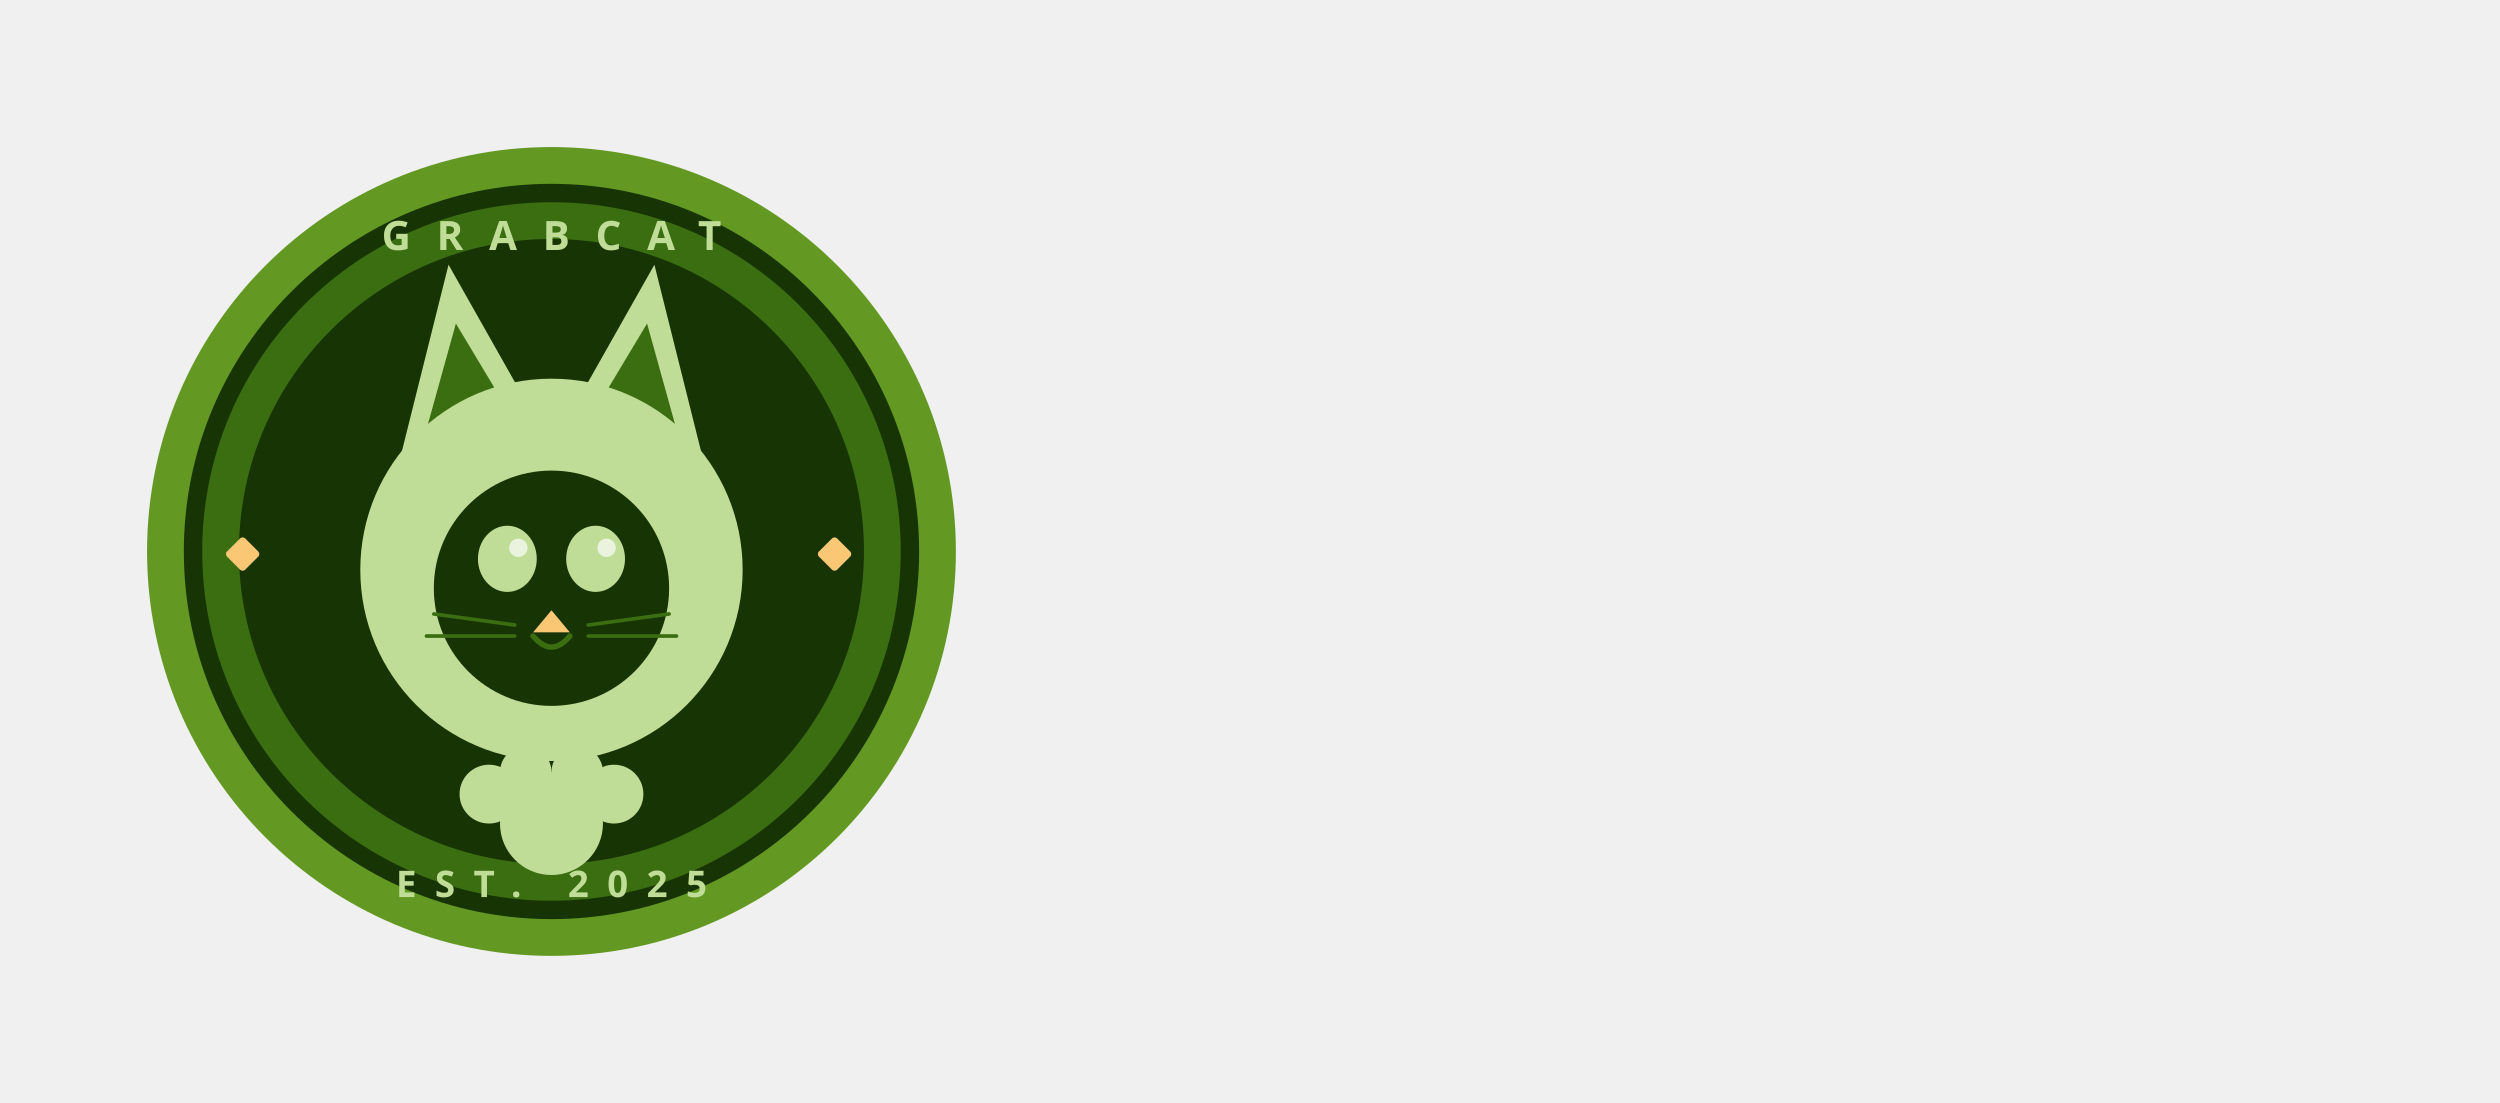
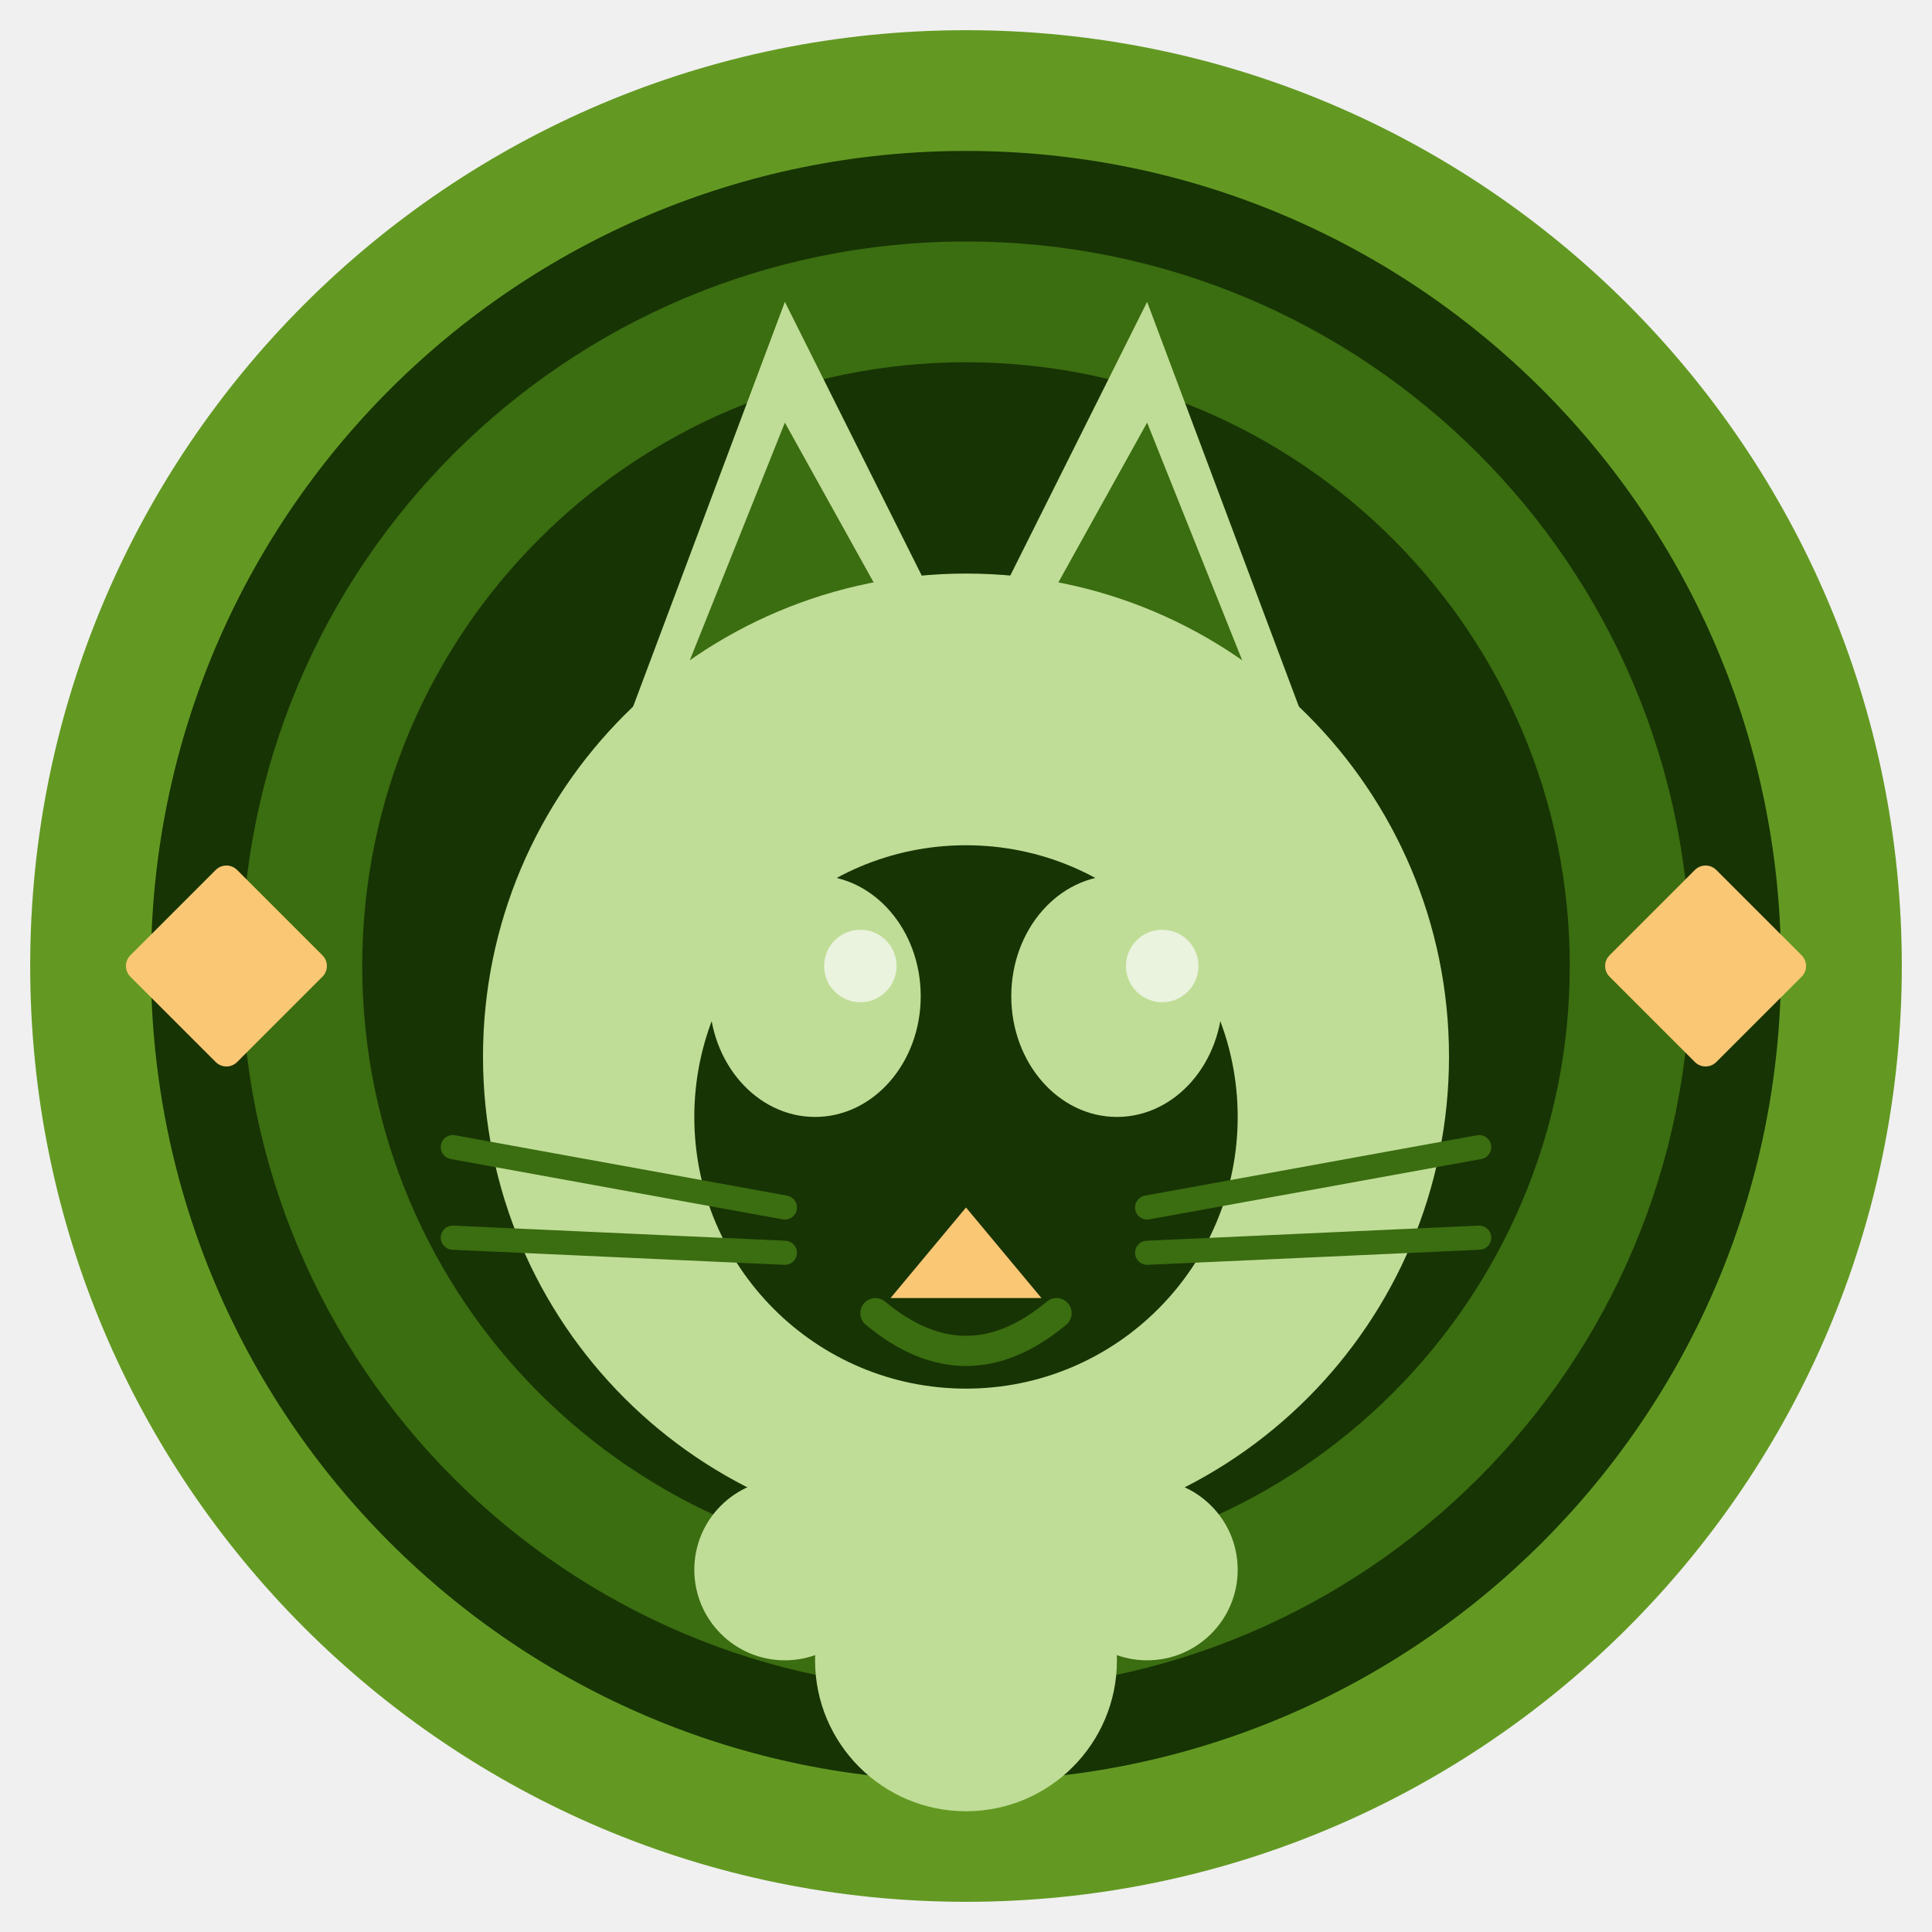
- <svg xmlns="http://www.w3.org/2000/svg" width="100%" viewBox="0 0 680 300" role="img">
-   <defs>
-     <mask id="imagine-text-gaps-kp7xno" maskUnits="userSpaceOnUse">
-       <rect x="0" y="0" width="680" height="300" fill="white" />
-       <rect x="96.482" y="53.722" width="107.036" height="19.111" fill="black" rx="2" />
-       <rect x="101.337" y="231.611" width="97.326" height="17.222" fill="black" rx="2" />
-       <rect x="286" y="50.443" width="225.3" height="97.502" fill="black" rx="2" />
-       <rect x="286" y="137.443" width="158.566" height="97.502" fill="black" rx="2" />
-       <rect x="287.056" y="232.777" width="269.218" height="20.056" fill="black" rx="2" />
-     </mask>
-   </defs>
-   <circle cx="150" cy="150" r="110" style="fill:rgb(99,153,34);stroke:none;stroke-width:1px;stroke-linecap:butt;stroke-linejoin:miter;opacity:1" />
-   <circle cx="150" cy="150" r="100" style="fill:rgb(23,52,4);stroke:none;stroke-width:1px;stroke-linecap:butt;stroke-linejoin:miter;opacity:1" />
-   <circle cx="150" cy="150" r="95" style="fill:rgb(59,109,17);stroke:none;stroke-width:1px;stroke-linecap:butt;stroke-linejoin:miter;opacity:1" />
-   <circle cx="150" cy="150" r="85" style="fill:rgb(23,52,4);stroke:none;stroke-width:1px;stroke-linecap:butt;stroke-linejoin:miter;opacity:1" />
-   <polygon points="108,128 122,72 148,118" style="fill:rgb(192,221,151);stroke:none;stroke-width:1px;opacity:1" />
-   <polygon points="152,118 178,72 192,128" style="fill:rgb(192,221,151);stroke:none;stroke-width:1px;opacity:1" />
-   <polygon points="114,124 124,88 142,118" fill="#3B6D11" style="stroke:none;opacity:1" />
-   <polygon points="158,118 176,88 186,124" fill="#3B6D11" style="stroke:none;opacity:1" />
-   <circle cx="150" cy="155" r="52" style="fill:rgb(192,221,151);stroke:none;opacity:1" />
-   <circle cx="150" cy="160" r="32" style="fill:rgb(23,52,4);stroke:none;opacity:1" />
-   <ellipse cx="138" cy="152" rx="8" ry="9" style="fill:rgb(192,221,151);stroke:none;opacity:1" />
-   <ellipse cx="162" cy="152" rx="8" ry="9" style="fill:rgb(192,221,151);stroke:none;opacity:1" />
-   <circle cx="141" cy="149" r="2.5" fill="#EAF3DE" style="stroke:none;opacity:1" />
-   <circle cx="165" cy="149" r="2.5" fill="#EAF3DE" style="stroke:none;opacity:1" />
-   <polygon points="150,166 145,172 155,172" style="fill:rgb(250,199,117);stroke:none;opacity:1" />
-   <path d="M145,173 Q150,179 155,173" fill="none" stroke="#3B6D11" stroke-width="1.5" stroke-linecap="round" style="opacity:1" />
-   <line x1="118" y1="167" x2="140" y2="170" stroke="#3B6D11" stroke-width="1" stroke-linecap="round" style="opacity:1" />
-   <line x1="116" y1="173" x2="140" y2="173" stroke="#3B6D11" stroke-width="1" stroke-linecap="round" style="opacity:1" />
-   <line x1="160" y1="170" x2="182" y2="167" stroke="#3B6D11" stroke-width="1" stroke-linecap="round" style="opacity:1" />
-   <line x1="160" y1="173" x2="184" y2="173" stroke="#3B6D11" stroke-width="1" stroke-linecap="round" style="opacity:1" />
-   <circle cx="150" cy="224" r="14" style="fill:rgb(192,221,151);stroke:none;opacity:1" />
-   <circle cx="133" cy="216" r="8" style="fill:rgb(192,221,151);stroke:none;opacity:1" />
-   <circle cx="167" cy="216" r="8" style="fill:rgb(192,221,151);stroke:none;opacity:1" />
-   <circle cx="143" cy="210" r="7" style="fill:rgb(192,221,151);stroke:none;opacity:1" />
-   <circle cx="157" cy="210" r="7" style="fill:rgb(192,221,151);stroke:none;opacity:1" />
-   <text x="150" y="68" font-family="system-ui,sans-serif" font-size="11" font-weight="700" text-anchor="middle" letter-spacing="7" style="fill:rgb(192,221,151);stroke:none;opacity:1">GRABCAT</text>
-   <text x="150" y="244" font-family="system-ui,sans-serif" font-size="10" font-weight="700" text-anchor="middle" letter-spacing="5" style="fill:rgb(192,221,151);stroke:none;opacity:1">EST. 2025</text>
-   <rect x="63" y="147" width="7" height="7" rx="1" transform="rotate(45 66 150)" style="fill:rgb(250,199,117);stroke:none;opacity:1" />
-   <rect x="224" y="147" width="7" height="7" rx="1" transform="rotate(45 227 150)" style="fill:rgb(250,199,117);stroke:none;opacity:1" />
+ <svg xmlns="http://www.w3.org/2000/svg" width="64" height="64" viewBox="0 0 64 64" role="img">
+   <circle cx="32" cy="32" r="31" fill="rgb(99,153,34)" />
+   <circle cx="32" cy="32" r="27" fill="rgb(23,52,4)" />
+   <circle cx="32" cy="32" r="24" fill="rgb(59,109,17)" />
+   <circle cx="32" cy="32" r="20" fill="rgb(23,52,4)" />
+   <polygon points="20,26 26,10 33,24" fill="rgb(192,221,151)" />
+   <polygon points="31,24 38,10 44,26" fill="rgb(192,221,151)" />
+   <polygon points="22,24 26,14 31,23" fill="#3B6D11" />
+   <polygon points="33,23 38,14 42,24" fill="#3B6D11" />
+   <circle cx="32" cy="35" r="16" fill="rgb(192,221,151)" />
+   <circle cx="32" cy="37" r="9" fill="rgb(23,52,4)" />
+   <ellipse cx="27" cy="33" rx="3.5" ry="4" fill="rgb(192,221,151)" />
+   <ellipse cx="37" cy="33" rx="3.5" ry="4" fill="rgb(192,221,151)" />
+   <circle cx="28.5" cy="32" r="1.2" fill="#EAF3DE" />
+   <circle cx="38.5" cy="32" r="1.2" fill="#EAF3DE" />
+   <polygon points="32,40 29.5,43 34.5,43" fill="rgb(250,199,117)" />
+   <path d="M29,43.5 Q32,46 35,43.5" fill="none" stroke="#3B6D11" stroke-width="1" stroke-linecap="round" />
+   <line x1="15" y1="38" x2="26" y2="40" stroke="#3B6D11" stroke-width="0.8" stroke-linecap="round" />
+   <line x1="15" y1="41" x2="26" y2="41.5" stroke="#3B6D11" stroke-width="0.8" stroke-linecap="round" />
+   <line x1="38" y1="40" x2="49" y2="38" stroke="#3B6D11" stroke-width="0.8" stroke-linecap="round" />
+   <line x1="38" y1="41.5" x2="49" y2="41" stroke="#3B6D11" stroke-width="0.8" stroke-linecap="round" />
+   <circle cx="32" cy="55" r="5" fill="rgb(192,221,151)" />
+   <circle cx="26" cy="52" r="3" fill="rgb(192,221,151)" />
+   <circle cx="38" cy="52" r="3" fill="rgb(192,221,151)" />
+   <circle cx="29" cy="50" r="2.5" fill="rgb(192,221,151)" />
+   <circle cx="35" cy="50" r="2.5" fill="rgb(192,221,151)" />
+   <rect x="5" y="29.5" width="5" height="5" rx="0.5" transform="rotate(45 7.5 32)" fill="rgb(250,199,117)" />
+   <rect x="54" y="29.5" width="5" height="5" rx="0.5" transform="rotate(45 56.5 32)" fill="rgb(250,199,117)" />
</svg>
